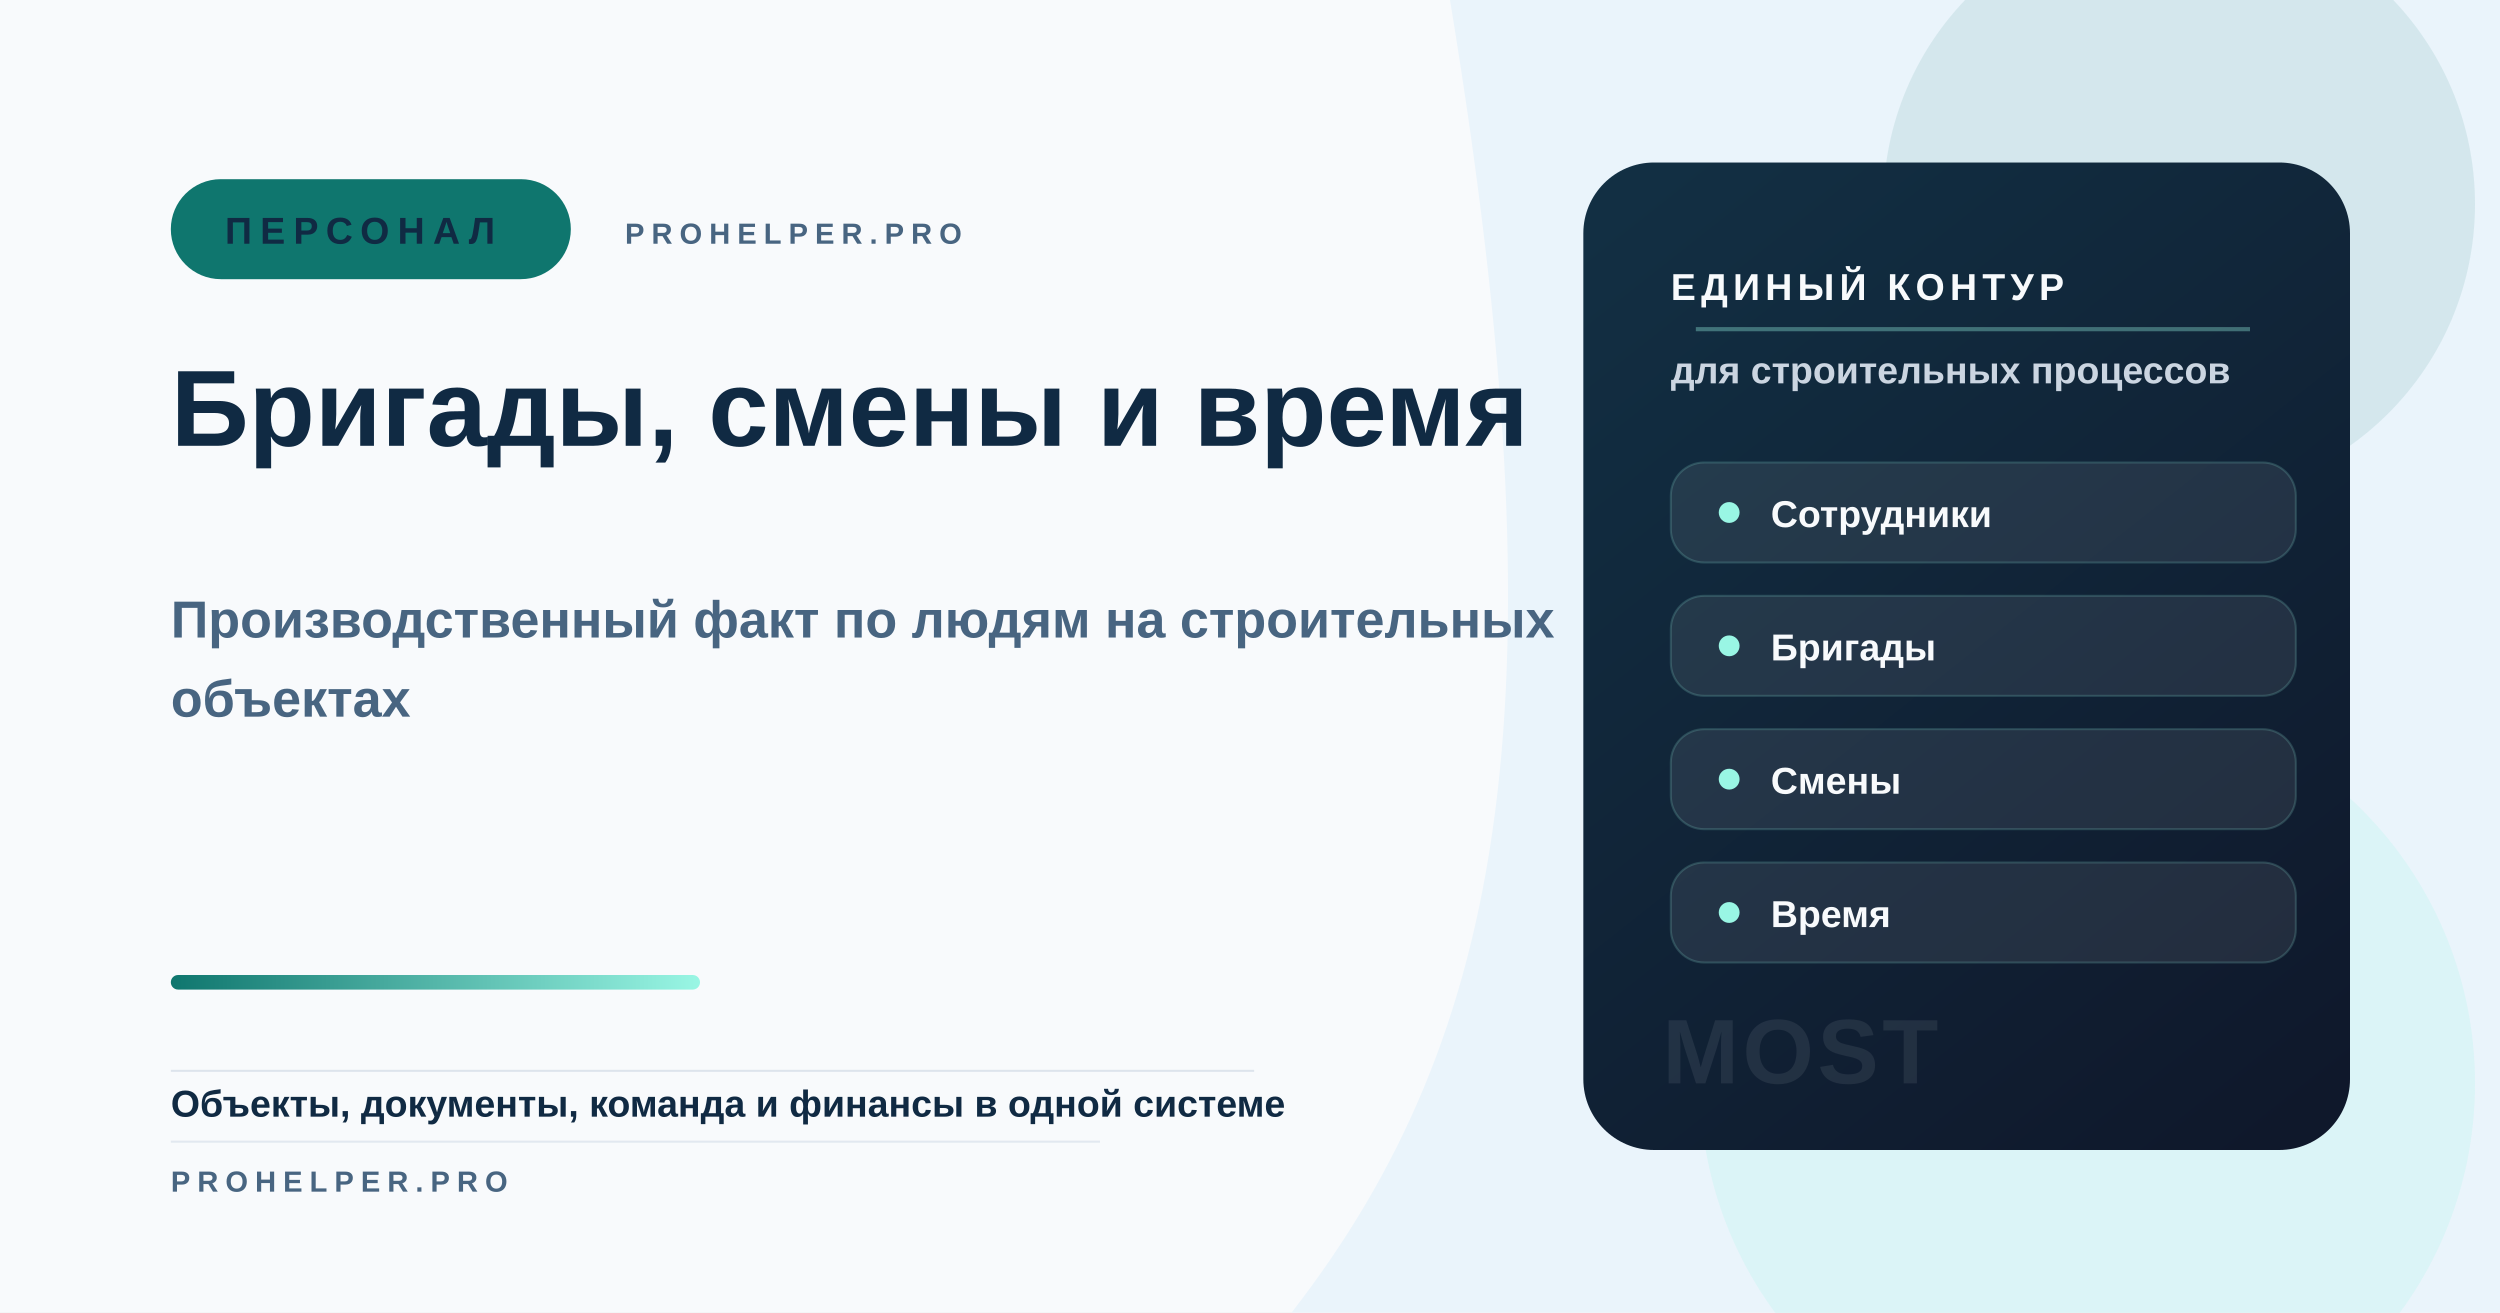
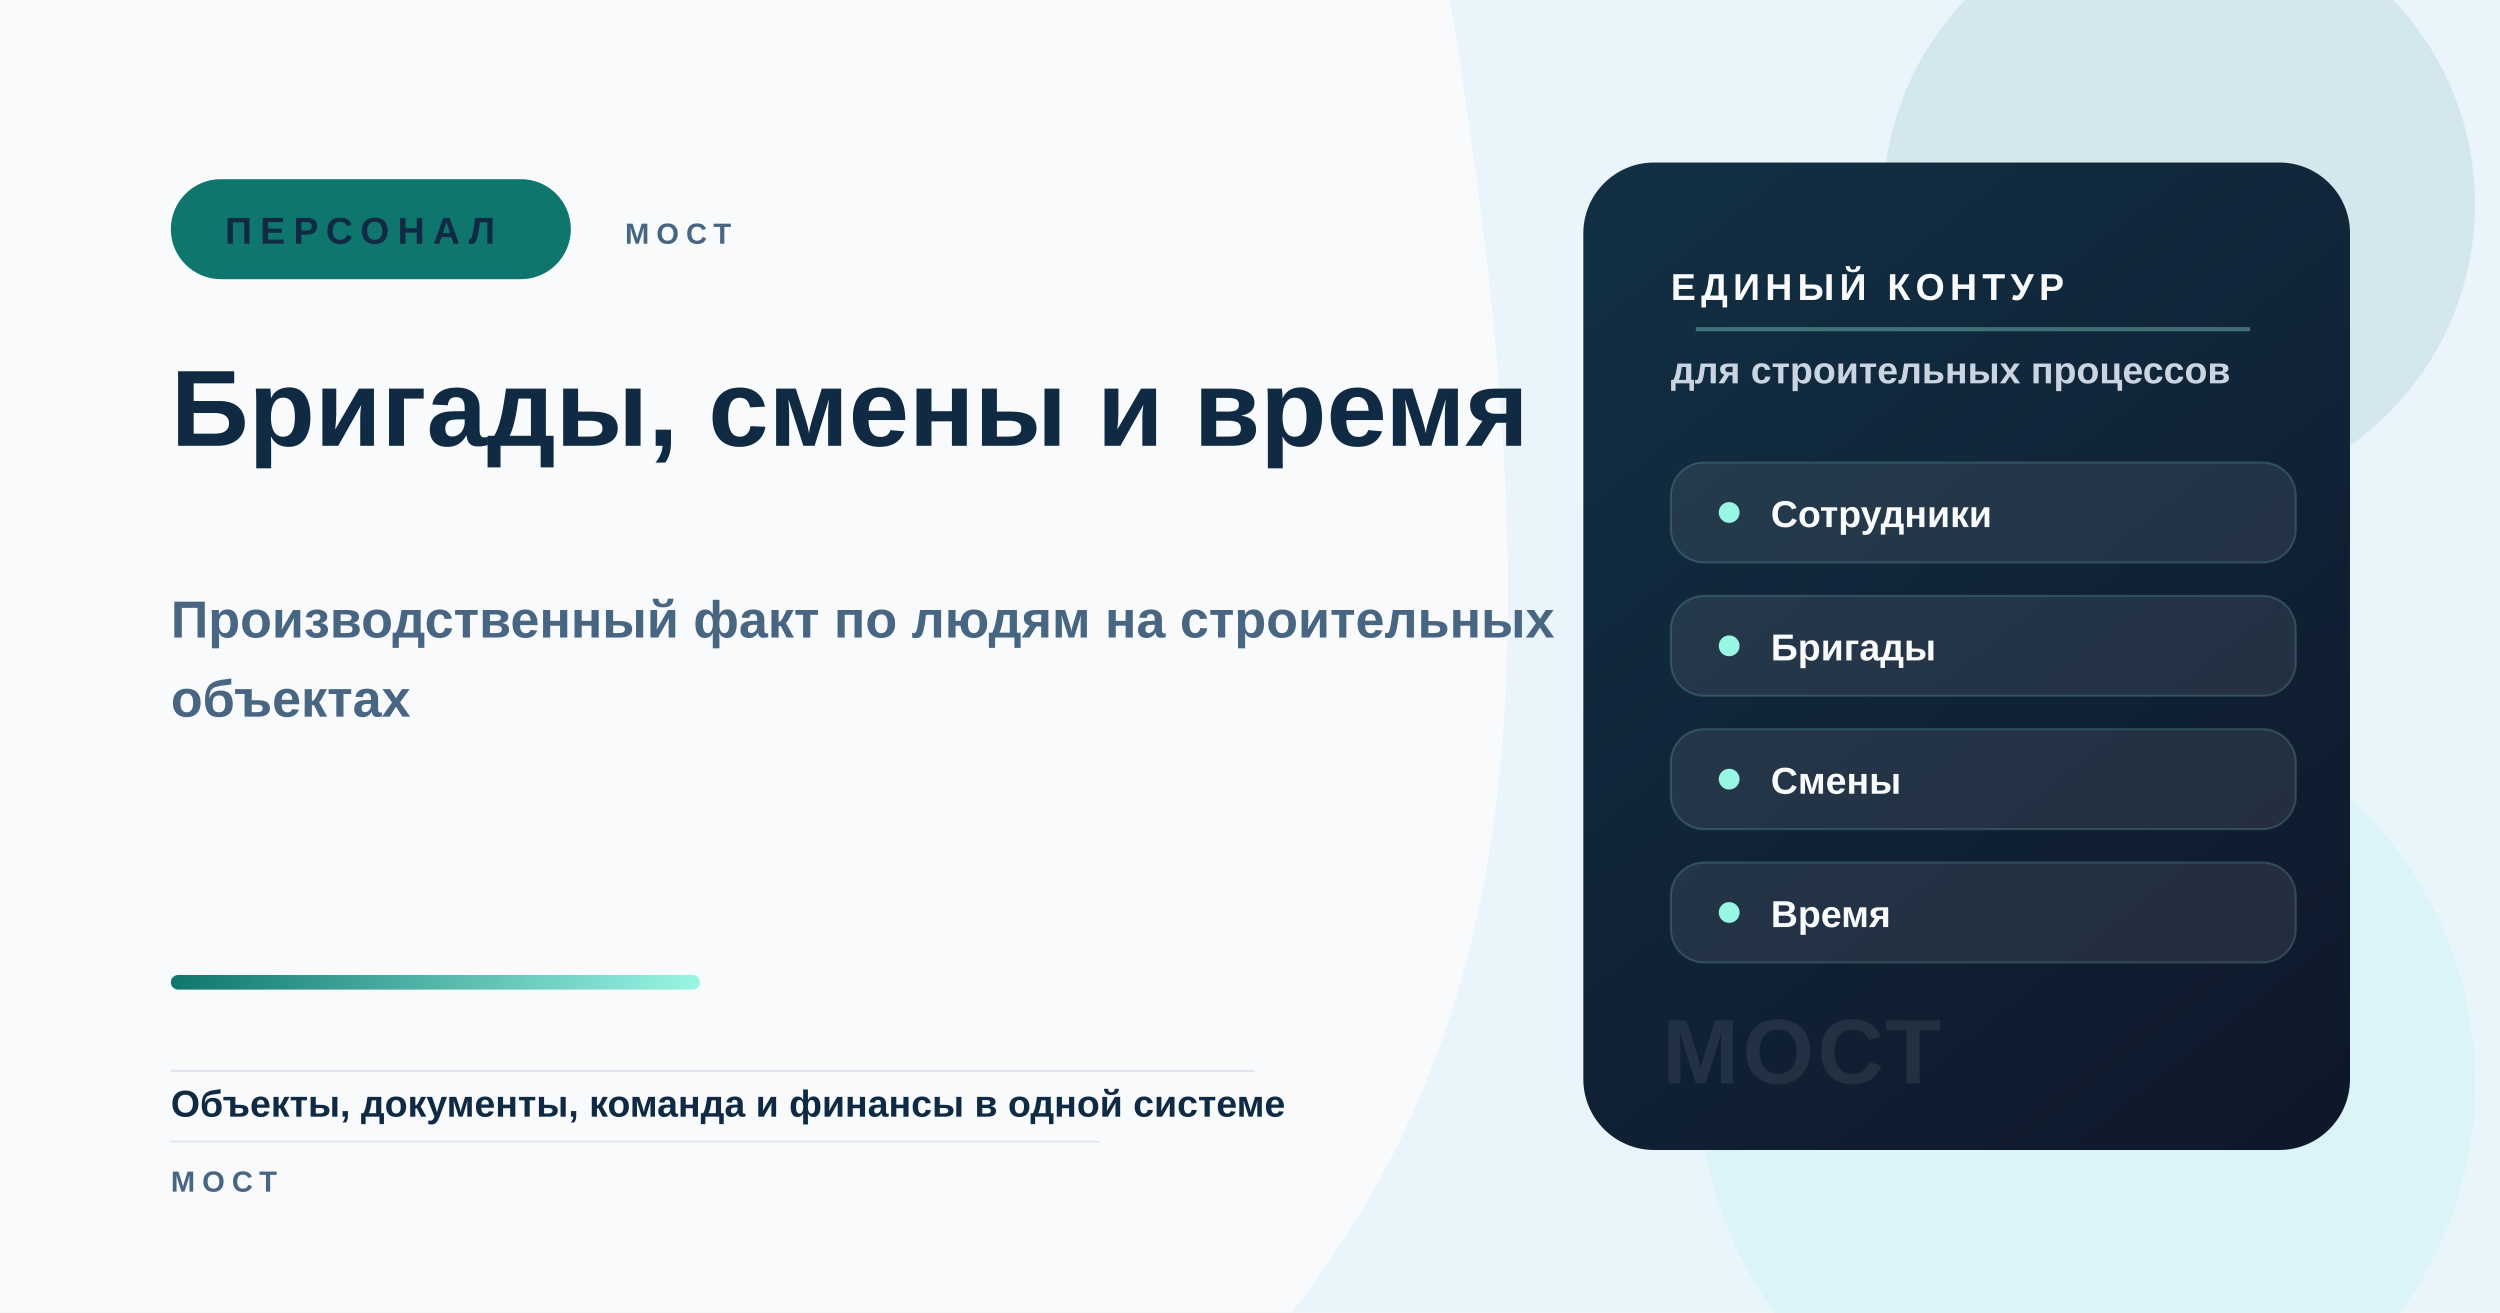
<svg xmlns="http://www.w3.org/2000/svg" width="1200" height="630" viewBox="0 0 1200 630" fill="none">
  <defs>
    <linearGradient id="panel-workforce-management" x1="760" y1="82" x2="1128" y2="548" gradientUnits="userSpaceOnUse">
      <stop stop-color="#123044" />
      <stop offset="1" stop-color="#0F172A" />
    </linearGradient>
    <linearGradient id="accent-workforce-management" x1="0" y1="0" x2="1" y2="0">
      <stop stop-color="#0F766E" />
      <stop offset="1" stop-color="#99F6E4" />
    </linearGradient>
    <style>
      .brand { font-family: 'Segoe UI', Arial, sans-serif; font-size: 18px; font-weight: 800; letter-spacing: 0.22em; fill: #102A43; }
      .domain { font-family: 'Segoe UI', Arial, sans-serif; font-size: 14px; font-weight: 700; letter-spacing: 0.24em; fill: #486581; }
      .title { font-family: 'Segoe UI', Arial, sans-serif; font-size: 52px; font-weight: 800; fill: #102A43; }
      .subtitle { font-family: 'Segoe UI', Arial, sans-serif; font-size: 25px; font-weight: 600; fill: #486581; }
      .footer { font-family: 'Segoe UI', Arial, sans-serif; font-size: 18px; font-weight: 700; fill: #102A43; }
      .panel-title { font-family: 'Segoe UI', Arial, sans-serif; font-size: 18px; font-weight: 800; letter-spacing: 0.14em; fill: #F8FAFC; }
      .panel-copy { font-family: 'Segoe UI', Arial, sans-serif; font-size: 18px; font-weight: 600; fill: #CBD5E1; }
      .capability { font-family: 'Segoe UI', Arial, sans-serif; font-size: 18px; font-weight: 700; fill: #F8FAFC; }
      .stamp { font-family: 'Segoe UI', Arial, sans-serif; font-size: 44px; font-weight: 900; letter-spacing: 0.04em; fill: #F8FAFC; opacity: 0.08; }
    </style>
  </defs>
  <rect width="1200" height="630" fill="#F8FAFC" />
  <path d="M696 0H1200V630H620C724 496 751 334 696 0Z" fill="#EAF4FB" />
  <path d="M82 514H602" stroke="#CBD5E1" stroke-width="1" stroke-opacity="0.6" />
  <path d="M82 548H528" stroke="#E2E8F0" stroke-width="1" />
  <circle cx="1046" cy="98" r="142" fill="#0F766E" fill-opacity="0.10" />
  <circle cx="1002" cy="520" r="186" fill="#99F6E4" fill-opacity="0.18" />
  <rect x="760" y="78" width="368" height="474" rx="34" fill="url(#panel-workforce-management)" />
  <path d="M814 158H1080" stroke="#99F6E4" stroke-width="2" stroke-opacity="0.35" />
  <text x="802" y="144" class="panel-title">ЕДИНЫЙ КОНТУР</text>
  <text x="802" y="184" class="panel-copy">для строительных процессов</text>
  <g>
    <rect x="802" y="222" width="300" height="48" rx="16" fill="#FFFFFF" fill-opacity="0.08" stroke="#99F6E4" stroke-opacity="0.18" />
    <circle cx="830" cy="246" r="5" fill="#99F6E4" />
    <text x="850" y="253" class="capability">Сотрудники</text>
  </g>
  <g>
    <rect x="802" y="286" width="300" height="48" rx="16" fill="#FFFFFF" fill-opacity="0.08" stroke="#99F6E4" stroke-opacity="0.18" />
    <circle cx="830" cy="310" r="5" fill="#99F6E4" />
    <text x="850" y="317" class="capability">Бригады</text>
  </g>
  <g>
    <rect x="802" y="350" width="300" height="48" rx="16" fill="#FFFFFF" fill-opacity="0.08" stroke="#99F6E4" stroke-opacity="0.18" />
    <circle cx="830" cy="374" r="5" fill="#99F6E4" />
    <text x="850" y="381" class="capability">Смены</text>
  </g>
  <g>
    <rect x="802" y="414" width="300" height="48" rx="16" fill="#FFFFFF" fill-opacity="0.08" stroke="#99F6E4" stroke-opacity="0.18" />
    <circle cx="830" cy="438" r="5" fill="#99F6E4" />
    <text x="850" y="445" class="capability">Время</text>
  </g>
-   <text x="798" y="520" class="stamp">MOST</text>
+   <text x="798" y="520" class="stamp">МОСТ</text>
  <rect x="82" y="86" width="192" height="48" rx="24" fill="#0F766E" />
  <text x="108" y="117" class="brand" fill="#FFFFFF">ПЕРСОНАЛ</text>
-   <text x="300" y="117" class="domain">PROHELPER.PRO</text>
+   <text x="300" y="117" class="domain">МОСТ</text>
  <text x="82" y="214" class="title">Бригады, смены и время</text>
  <text x="82" y="306" class="subtitle">Производственный факт по людям на строительных</text>
  <text x="82" y="344" class="subtitle">объектах</text>
  <rect x="82" y="468" width="254" height="7" rx="3.5" fill="url(#accent-workforce-management)" />
  <text x="82" y="536" class="footer">Объекты, документы, команда и финансы в одной системе</text>
-   <text x="82" y="572" class="domain">PROHELPER.PRO</text>
+   <text x="82" y="572" class="domain">МОСТ</text>
</svg>
